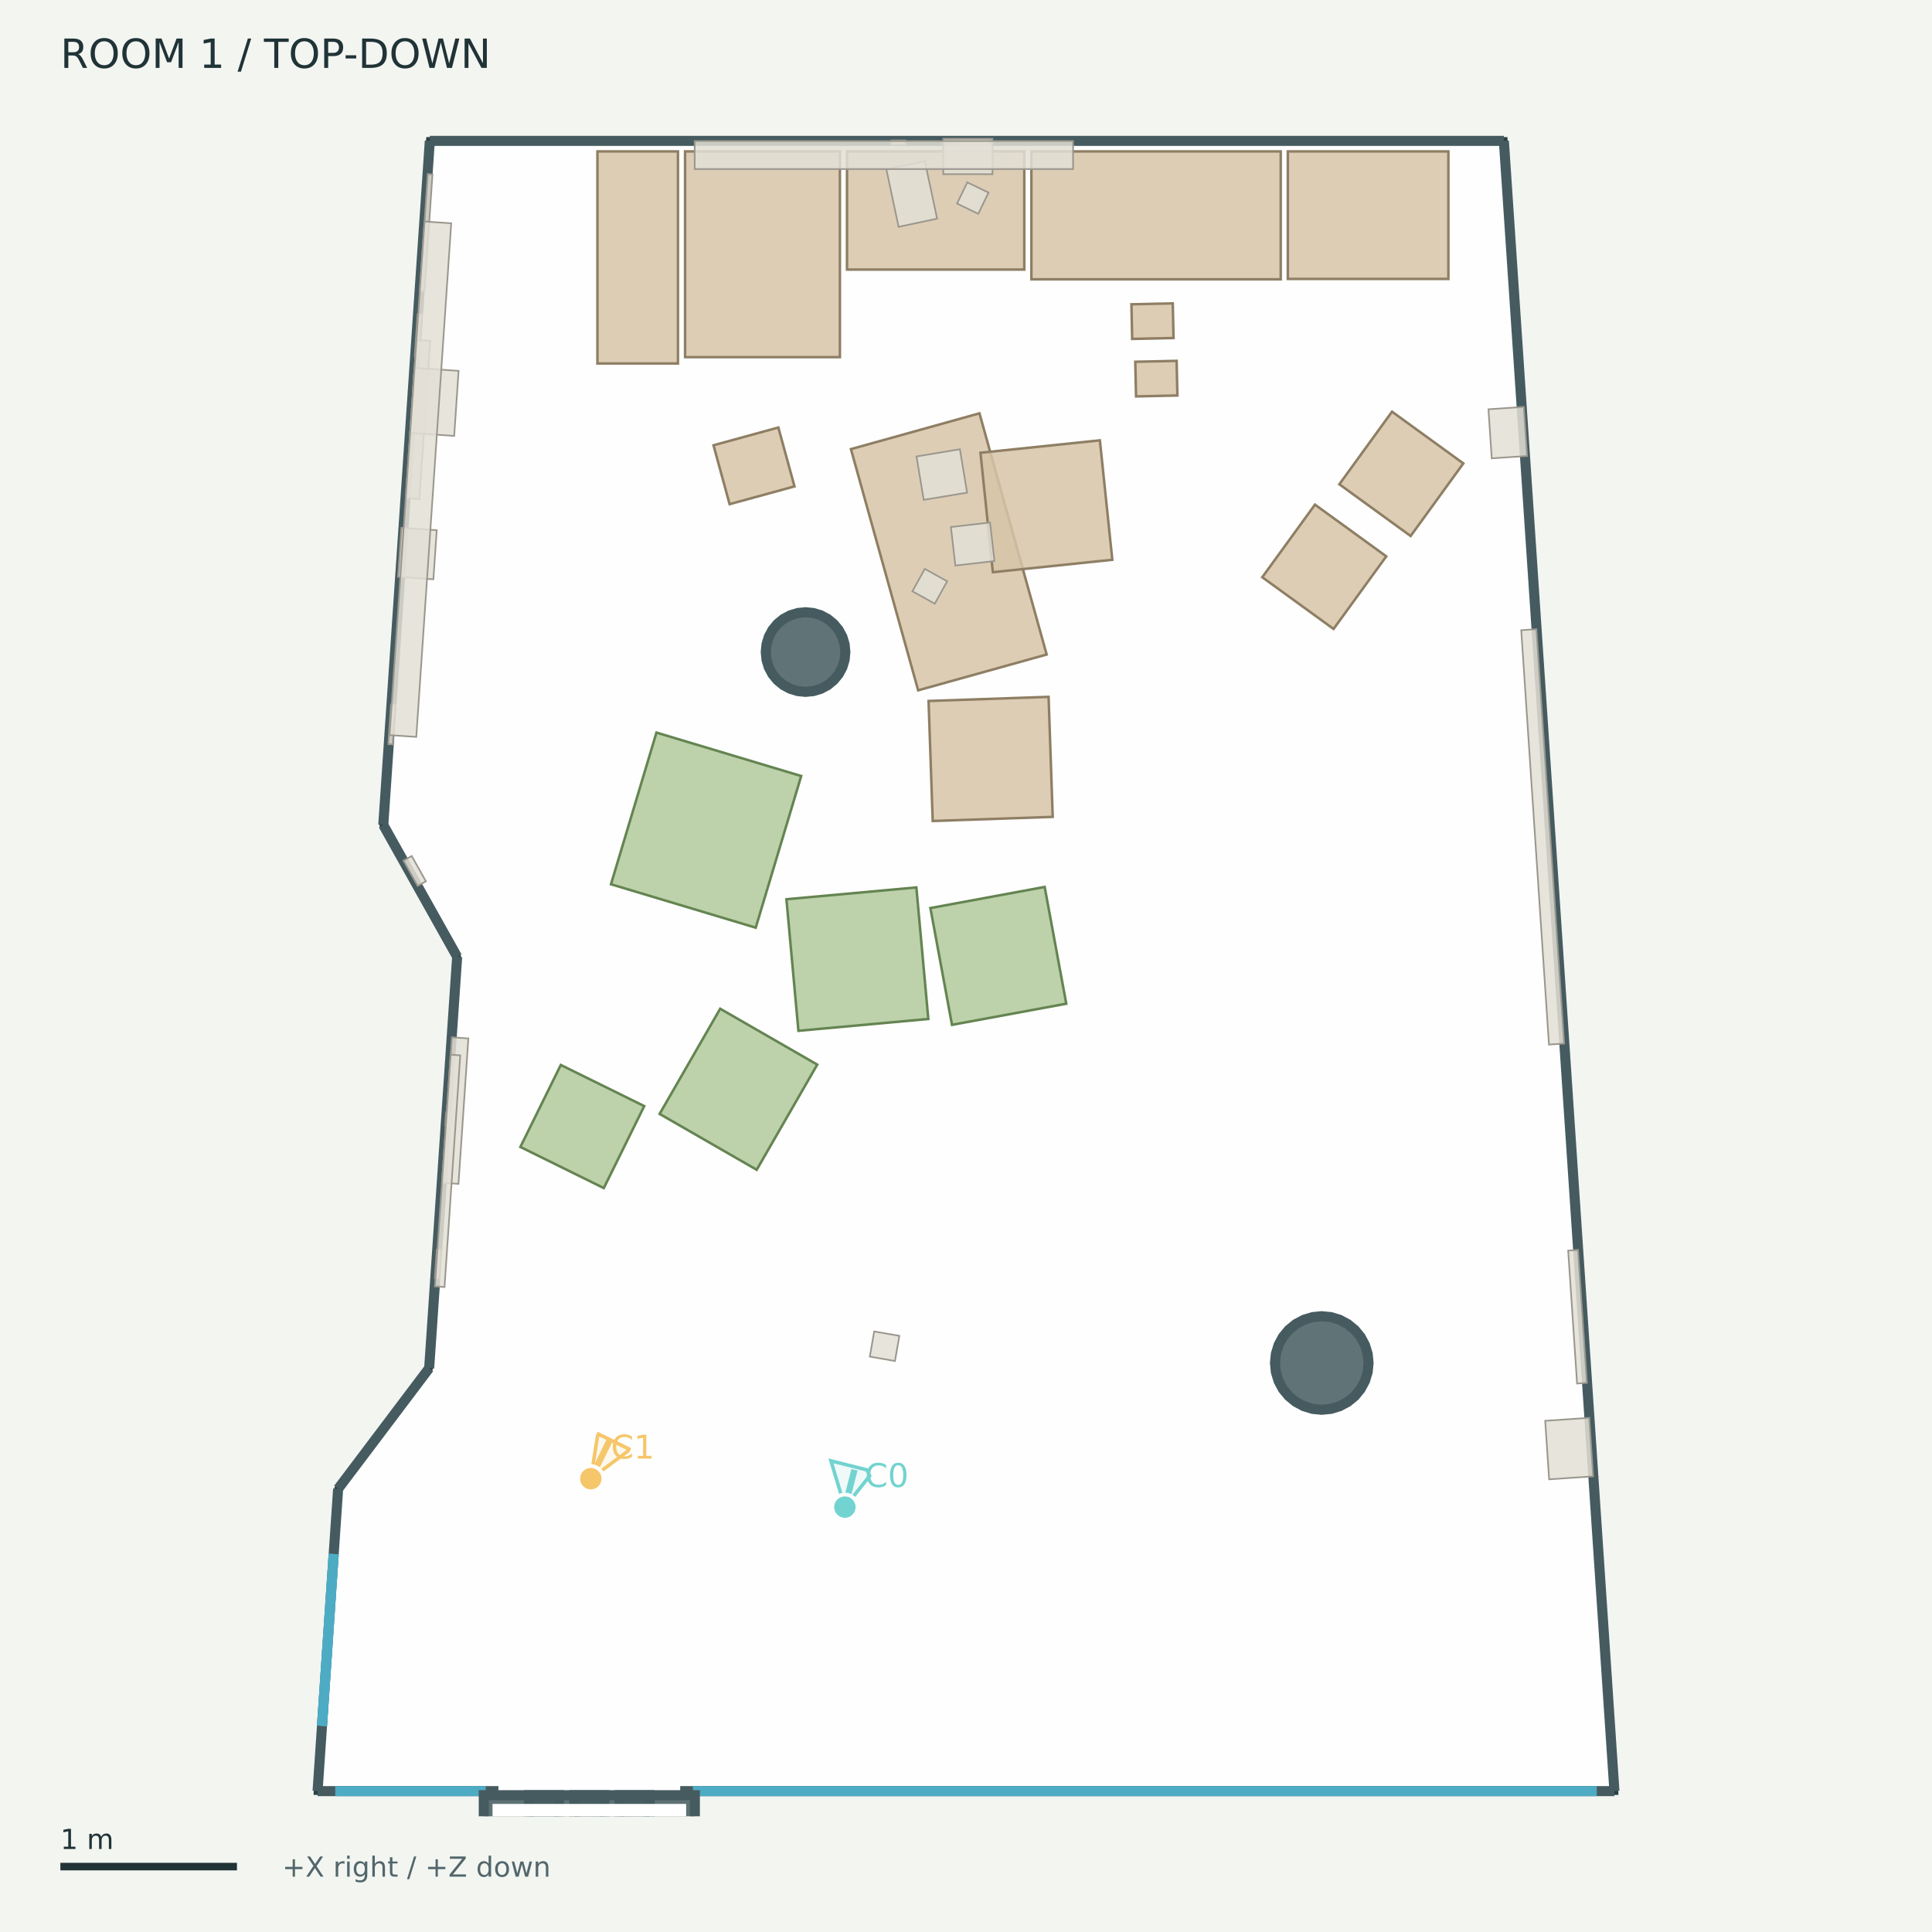
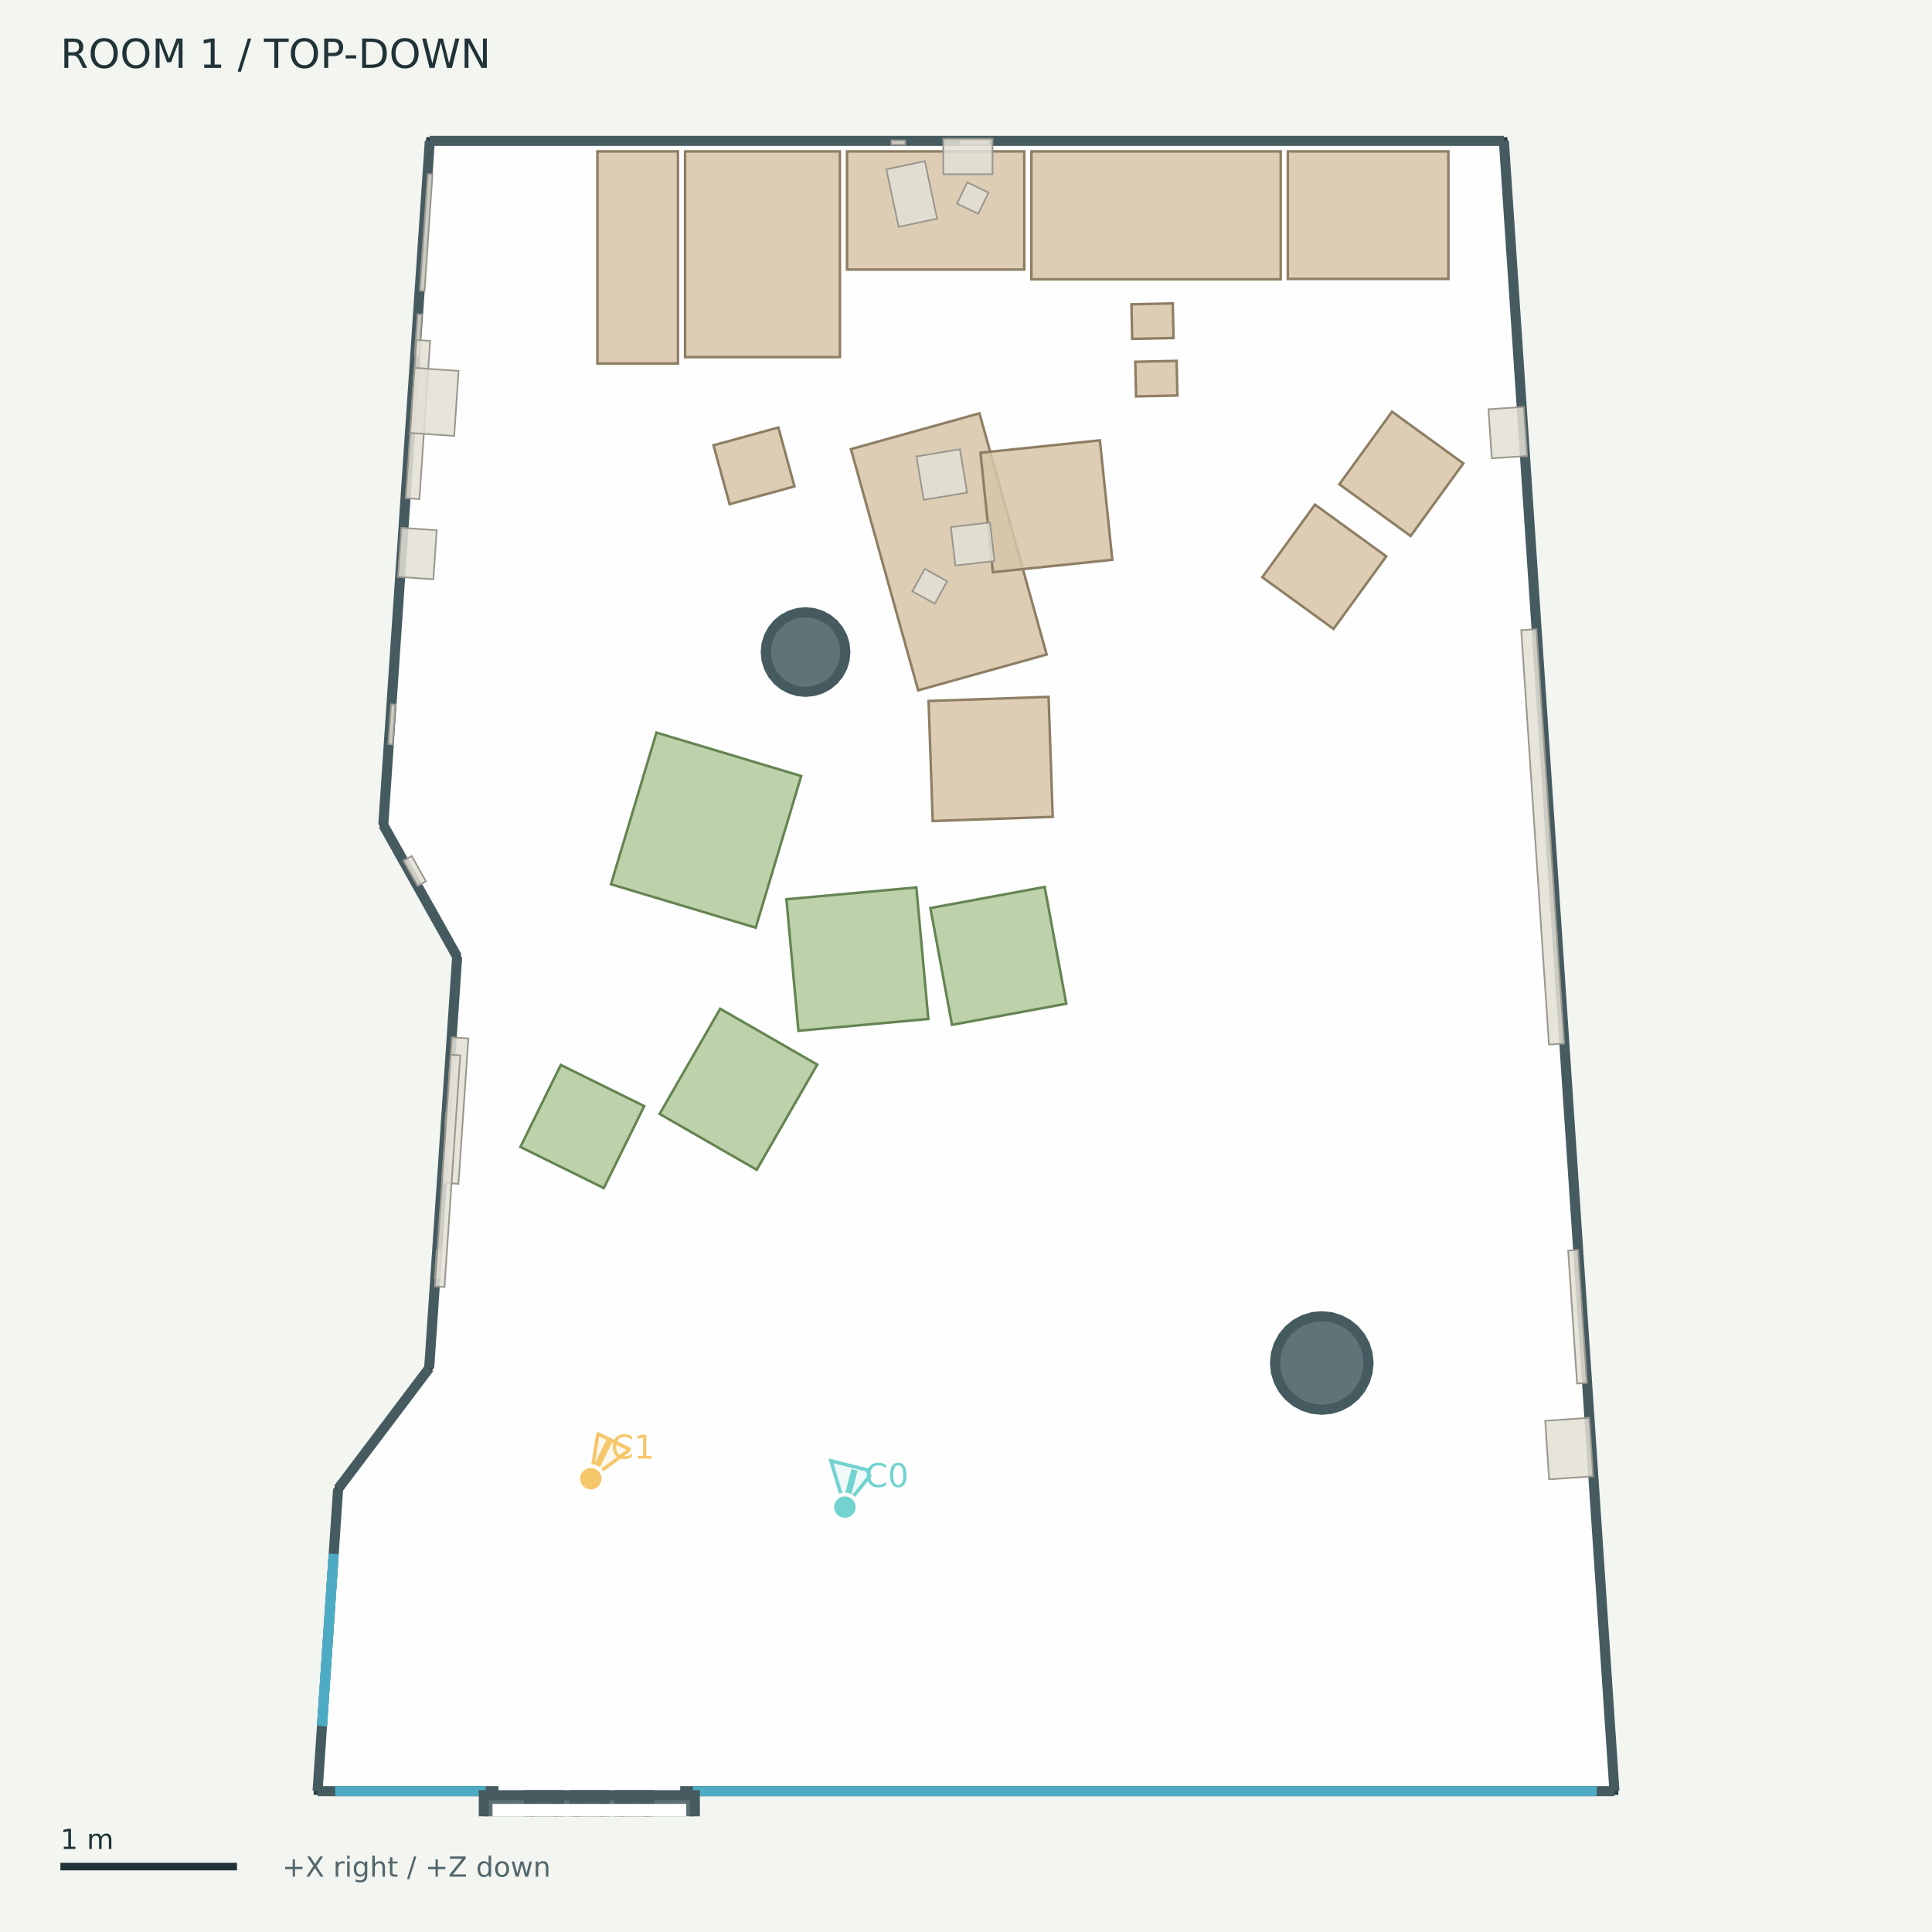
<svg xmlns="http://www.w3.org/2000/svg" width="768" height="768" viewBox="0 0 768 768">
  <rect width="100%" height="100%" fill="#f3f5f1" />
  <g font-family="DejaVu Sans">
    <defs>
      <clipPath id="map">
        <rect x="12" y="42" width="744" height="680" />
      </clipPath>
    </defs>
    <text x="24.00" y="27.00" font-size="16" fill="#203337">ROOM 1  /  TOP-DOWN</text>
    <g clip-path="url(#map)">
      <polygon points="170.86,56.00 597.81,56.00 641.76,712.00 126.24,712.00 134.41,591.82 170.60,543.86 181.73,380.35 152.36,327.94" fill="#ffffff" fill-opacity="0.85" stroke="#293f43" stroke-width="3" />
      <polygon points="336.05,259.20 335.75,262.29 334.85,265.26 333.38,267.99 331.41,270.39 329.02,272.36 326.28,273.82 323.31,274.72 320.22,275.03 317.14,274.72 314.17,273.82 311.43,272.36 309.03,270.39 307.06,267.99 305.60,265.26 304.70,262.29 304.40,259.20 304.70,256.11 305.60,253.14 307.06,250.41 309.03,248.01 311.43,246.04 314.17,244.58 317.14,243.68 320.22,243.37 323.31,243.68 326.28,244.58 329.02,246.04 331.41,248.01 333.38,250.41 334.85,253.14 335.75,256.11" fill="#455b60" fill-opacity="0.85" stroke="#455b60" stroke-width="4" />
      <polygon points="544.02,541.81 543.66,545.44 542.60,548.93 540.88,552.14 538.57,554.96 535.75,557.27 532.54,558.99 529.05,560.05 525.42,560.41 521.79,560.05 518.30,558.99 515.09,557.27 512.27,554.96 509.95,552.14 508.24,548.93 507.18,545.44 506.82,541.81 507.18,538.18 508.24,534.69 509.95,531.48 512.27,528.66 515.09,526.35 518.30,524.63 521.79,523.57 525.42,523.21 529.05,523.57 532.54,524.63 535.75,526.35 538.57,528.66 540.88,531.48 542.60,534.69 543.66,538.18" fill="#455b60" fill-opacity="0.85" stroke="#455b60" stroke-width="4" />
      <polyline points="170.86,56.00 597.81,56.00" fill="#455b60" fill-opacity="0.85" stroke="#455b60" stroke-width="4" />
      <polyline points="597.81,56.00 641.76,712.00" fill="#455b60" fill-opacity="0.85" stroke="#455b60" stroke-width="4" />
      <polyline points="641.76,712.00 126.24,712.00" fill="#455b60" fill-opacity="0.85" stroke="#455b60" stroke-width="4" />
      <polyline points="126.24,712.00 134.41,591.82" fill="#455b60" fill-opacity="0.85" stroke="#455b60" stroke-width="4" />
      <polyline points="134.41,591.82 170.60,543.86" fill="#455b60" fill-opacity="0.85" stroke="#455b60" stroke-width="4" />
      <polyline points="170.60,543.86 181.73,380.35" fill="#455b60" fill-opacity="0.85" stroke="#455b60" stroke-width="4" />
      <polyline points="181.73,380.35 152.36,327.94" fill="#455b60" fill-opacity="0.85" stroke="#455b60" stroke-width="4" />
      <polyline points="152.36,327.94 170.86,56.00" fill="#455b60" fill-opacity="0.85" stroke="#455b60" stroke-width="4" />
      <polyline points="128.00,686.08 132.65,617.74" fill="none" fill-opacity="0.85" stroke="#4eabc4" stroke-width="4" />
      <polyline points="128.00,686.08 132.65,617.74" fill="none" fill-opacity="0.85" stroke="#4eabc4" stroke-width="4" />
      <polyline points="133.26,712.00 193.08,712.00" fill="none" fill-opacity="0.85" stroke="#4eabc4" stroke-width="4" />
      <polyline points="275.45,712.00 634.74,712.00" fill="none" fill-opacity="0.85" stroke="#4eabc4" stroke-width="4" />
      <polyline points="198.14,712.00 270.39,712.00" fill="none" fill-opacity="0.85" stroke="#ffffff" stroke-width="5" />
      <polygon points="192.31,713.61 222.24,713.61 222.24,728.68 192.31,728.68" fill="#455b60" fill-opacity="0.85" stroke="#455b60" stroke-width="4" />
      <polygon points="210.30,713.61 240.23,713.61 240.23,728.68 210.30,728.68" fill="#455b60" fill-opacity="0.85" stroke="#455b60" stroke-width="4" />
      <polygon points="228.30,713.61 258.22,713.61 258.22,728.68 228.30,728.68" fill="#455b60" fill-opacity="0.85" stroke="#455b60" stroke-width="4" />
      <polygon points="246.29,713.61 276.22,713.61 276.22,728.68 246.29,728.68" fill="#455b60" fill-opacity="0.85" stroke="#455b60" stroke-width="4" />
      <polygon points="198.28,719.58 270.25,719.58 270.25,722.71 198.28,722.71" fill="none" fill-opacity="0.85" stroke="#ffffff" stroke-width="5" />
      <polygon points="336.70,60.19 407.17,60.19 407.17,107.16 336.70,107.16" fill="#d7c4a8" fill-opacity="0.85" stroke="#8e7e64" stroke-width="1" />
      <polygon points="410.00,60.19 509.11,60.19 509.11,111.03 410.00,111.03" fill="#d7c4a8" fill-opacity="0.85" stroke="#8e7e64" stroke-width="1" />
      <polygon points="511.93,60.19 575.75,60.19 575.75,110.88 511.93,110.88" fill="#d7c4a8" fill-opacity="0.85" stroke="#8e7e64" stroke-width="1" />
      <polygon points="272.33,60.19 333.87,60.19 333.87,141.97 272.33,141.97" fill="#d7c4a8" fill-opacity="0.85" stroke="#8e7e64" stroke-width="1" />
      <polygon points="237.49,60.19 269.50,60.19 269.50,144.49 237.49,144.49" fill="#d7c4a8" fill-opacity="0.85" stroke="#8e7e64" stroke-width="1" />
      <polygon points="364.98,274.41 338.26,178.53 389.35,164.30 416.06,260.18" fill="#d7c4a8" fill-opacity="0.85" stroke="#8e7e64" stroke-width="1" />
      <polygon points="394.68,227.46 389.75,179.98 437.22,175.04 442.16,222.52" fill="#d7c4a8" fill-opacity="0.85" stroke="#8e7e64" stroke-width="1" />
      <polygon points="369.12,278.65 416.83,277.01 418.47,324.72 370.77,326.36" fill="#d7c4a8" fill-opacity="0.85" stroke="#8e7e64" stroke-width="1" />
      <polygon points="532.41,192.51 553.35,163.65 581.69,184.21 560.75,213.07" fill="#d7c4a8" fill-opacity="0.85" stroke="#8e7e64" stroke-width="1" />
      <polygon points="206.86,455.93 222.92,423.34 256.09,439.69 240.02,472.28" fill="#b1c99c" fill-opacity="0.85" stroke="#648451" stroke-width="1" />
      <polygon points="450.06,134.72 449.76,120.96 466.19,120.60 466.50,134.36" fill="#d7c4a8" fill-opacity="0.85" stroke="#8e7e64" stroke-width="1" />
      <polygon points="309.41,169.94 315.82,193.35 290.03,200.41 283.63,177.00" fill="#d7c4a8" fill-opacity="0.85" stroke="#8e7e64" stroke-width="1" />
      <polygon points="262.21,442.80 286.28,400.99 324.87,423.20 300.80,465.01" fill="#b1c99c" fill-opacity="0.85" stroke="#648451" stroke-width="1" />
      <polygon points="242.87,351.51 260.95,291.22 318.49,308.48 300.41,368.77" fill="#b1c99c" fill-opacity="0.85" stroke="#648451" stroke-width="1" />
      <polygon points="317.38,409.76 312.62,357.46 364.27,352.77 369.02,405.06" fill="#b1c99c" fill-opacity="0.85" stroke="#648451" stroke-width="1" />
      <polygon points="423.86,398.99 378.43,407.39 369.85,360.97 415.27,352.57" fill="#b1c99c" fill-opacity="0.85" stroke="#648451" stroke-width="1" />
      <polygon points="501.77,229.46 522.72,200.60 551.06,221.16 530.11,250.02" fill="#d7c4a8" fill-opacity="0.85" stroke="#8e7e64" stroke-width="1" />
      <polygon points="451.60,157.58 451.29,143.81 467.73,143.45 468.03,157.22" fill="#d7c4a8" fill-opacity="0.85" stroke="#8e7e64" stroke-width="1" />
      <polygon points="154.36,295.80 155.43,279.99 157.18,280.10 156.10,295.92" fill="#e3dfd6" fill-opacity="0.85" stroke="#9a978e" stroke-width="0.65" />
      <polygon points="176.96,447.50 177.33,442.10 179.07,442.22 178.71,447.62" fill="#e3dfd6" fill-opacity="0.85" stroke="#9a978e" stroke-width="0.65" />
      <polygon points="172.84,508.11 173.61,496.80 175.35,496.92 174.58,508.23" fill="#e3dfd6" fill-opacity="0.85" stroke="#9a978e" stroke-width="0.65" />
      <polygon points="367.62,226.14 376.53,231.07 371.59,239.98 362.69,235.05" fill="#e3dfd6" fill-opacity="0.85" stroke="#9a978e" stroke-width="0.65" />
      <polygon points="364.32,181.45 381.57,178.58 384.44,195.83 367.19,198.70" fill="#e3dfd6" fill-opacity="0.85" stroke="#9a978e" stroke-width="0.65" />
      <polygon points="395.32,223.02 379.77,224.82 378.00,209.50 393.55,207.70" fill="#e3dfd6" fill-opacity="0.85" stroke="#9a978e" stroke-width="0.65" />
      <polygon points="367.64,64.05 372.51,86.92 357.21,90.17 352.34,67.31" fill="#e3dfd6" fill-opacity="0.85" stroke="#9a978e" stroke-width="0.65" />
      <polygon points="384.52,72.49 392.95,76.56 388.87,85.00 380.44,80.92" fill="#e3dfd6" fill-opacity="0.85" stroke="#9a978e" stroke-width="0.65" />
      <polygon points="381.87,55.81 393.01,55.81 393.01,57.55 381.87,57.55" fill="#e3dfd6" fill-opacity="0.85" stroke="#9a978e" stroke-width="0.65" />
      <polygon points="164.85,141.54 165.99,124.89 167.73,125.01 166.59,141.66" fill="#e3dfd6" fill-opacity="0.85" stroke="#9a978e" stroke-width="0.65" />
      <polygon points="354.33,55.81 359.88,55.81 359.88,57.55 354.33,57.55" fill="#e3dfd6" fill-opacity="0.85" stroke="#9a978e" stroke-width="0.65" />
      <polygon points="610.74,250.10 621.78,414.83 615.74,415.24 604.71,250.51" fill="#e3dfd6" fill-opacity="0.85" stroke="#9a978e" stroke-width="0.65" />
      <polygon points="161.27,198.03 165.55,135.13 171.00,135.50 166.73,198.40" fill="#e3dfd6" fill-opacity="0.85" stroke="#9a978e" stroke-width="0.65" />
      <polygon points="627.28,496.87 630.82,549.71 626.91,549.98 623.37,497.13" fill="#e3dfd6" fill-opacity="0.85" stroke="#9a978e" stroke-width="0.65" />
      <polygon points="175.69,470.15 179.62,412.34 186.18,412.79 182.25,470.60" fill="#e3dfd6" fill-opacity="0.85" stroke="#9a978e" stroke-width="0.65" />
      <polygon points="166.88,115.54 170.04,69.17 171.92,69.30 168.77,115.67" fill="#e3dfd6" fill-opacity="0.85" stroke="#9a978e" stroke-width="0.65" />
      <polygon points="172.88,511.36 179.15,419.26 182.96,419.52 176.70,511.62" fill="#e3dfd6" fill-opacity="0.85" stroke="#9a978e" stroke-width="0.65" />
      <polygon points="631.75,563.61 633.31,586.88 615.80,588.05 614.24,564.79" fill="#e3dfd6" fill-opacity="0.85" stroke="#9a978e" stroke-width="0.65" />
      <polygon points="163.04,172.09 164.80,146.23 182.30,147.42 180.55,173.28" fill="#e3dfd6" fill-opacity="0.85" stroke="#9a978e" stroke-width="0.65" />
      <polygon points="166.02,352.17 160.38,342.10 163.66,340.27 169.30,350.33" fill="#e3dfd6" fill-opacity="0.85" stroke="#9a978e" stroke-width="0.65" />
      <polygon points="374.97,55.15 394.53,55.15 394.53,69.24 374.97,69.24" fill="#e3dfd6" fill-opacity="0.85" stroke="#9a978e" stroke-width="0.65" />
      <polygon points="605.74,161.75 607.05,181.26 592.99,182.20 591.68,162.69" fill="#e3dfd6" fill-opacity="0.85" stroke="#9a978e" stroke-width="0.65" />
      <polygon points="158.22,229.32 159.55,209.80 173.61,210.76 172.28,230.27" fill="#e3dfd6" fill-opacity="0.85" stroke="#9a978e" stroke-width="0.65" />
-       <polygon points="154.87,292.21 168.75,88.04 179.37,88.76 165.48,292.93" fill="#e3dfd6" fill-opacity="0.85" stroke="#9a978e" stroke-width="0.65" />
-       <polygon points="276.15,56.07 426.56,56.07 426.56,67.21 276.15,67.21" fill="#e3dfd6" fill-opacity="0.85" stroke="#9a978e" stroke-width="0.65" />
-       <polygon points="347.51,529.27 357.51,531.01 355.77,541.02 345.76,539.28" fill="#e3dfd6" fill-opacity="0.85" stroke="#9a978e" stroke-width="0.65" />
      <g data-lens="pinhole">
        <polyline points="335.85,599.10 335.74,599.03 335.64,598.97 335.53,598.90 335.43,598.84 335.33,598.78 335.23,598.72 335.13,598.65 335.03,598.59 334.93,598.53 334.84,598.47 334.75,598.41 334.66,598.35 334.57,598.29 334.48,598.23 334.40,598.17 334.31,598.11 334.23,598.06 334.15,598.00 334.07,597.94 334.00,597.89 333.92,597.83 333.85,597.77 333.78,597.72 333.71,597.66 333.64,597.61 333.57,597.56 333.51,597.50 333.45,597.45 333.39,597.40 333.33,597.35 333.27,597.30 333.22,597.25" fill="none" stroke="#72d3d0" opacity="0.65" stroke-width="1.5" />
        <polygon points="330.31,580.71 344.66,584.32 345.70,586.70 335.85,599.10" fill="#72d3d0" fill-opacity="0.10" stroke="#72d3d0" stroke-width="1.4" />
        <polyline points="335.85,599.10 339.67,584.27" fill="none" stroke="#72d3d0" stroke-width="2.5" />
        <circle cx="335.852" cy="599.095" r="5" fill="#72d3d0" stroke="white" stroke-width="1.5" />
        <text x="343.85" y="591.10" font-size="13" fill="#72d3d0">C0</text>
      </g>
      <g data-lens="pinhole">
        <polyline points="234.86,587.80 234.89,587.70 234.92,587.61 234.94,587.52 234.96,587.42 234.97,587.33 234.97,587.24 234.97,587.15 234.97,587.05 234.95,586.96 234.93,586.87 234.91,586.77 234.88,586.68 234.85,586.59 234.81,586.50 234.76,586.40 234.71,586.31 234.65,586.22 234.59,586.13 234.52,586.03 234.44,585.94 234.36,585.85 234.28,585.76 234.18,585.66 234.09,585.57 233.98,585.48 233.88,585.39 233.76,585.30 233.64,585.21 233.52,585.12 233.39,585.03 233.25,584.94 233.11,584.85" fill="none" stroke="#f6c66a" opacity="0.65" stroke-width="1.5" />
        <polygon points="234.86,587.80 237.52,570.88 237.89,570.06 250.00,575.99 249.63,576.81" fill="#f6c66a" fill-opacity="0.10" stroke="#f6c66a" stroke-width="1.4" />
        <polyline points="234.86,587.80 242.22,572.78" fill="none" stroke="#f6c66a" stroke-width="2.5" />
        <circle cx="234.861" cy="587.796" r="5" fill="#f6c66a" stroke="white" stroke-width="1.5" />
        <text x="242.86" y="579.80" font-size="13" fill="#f6c66a">C1</text>
      </g>
    </g>
    <path d="M24 742 h70.195" stroke="#203337" stroke-width="3" />
    <text x="24.00" y="735.00" font-size="11" fill="#203337">1 m</text>
    <text x="112.19" y="746.00" font-size="11" fill="#52666b">+X right / +Z down</text>
  </g>
</svg>
